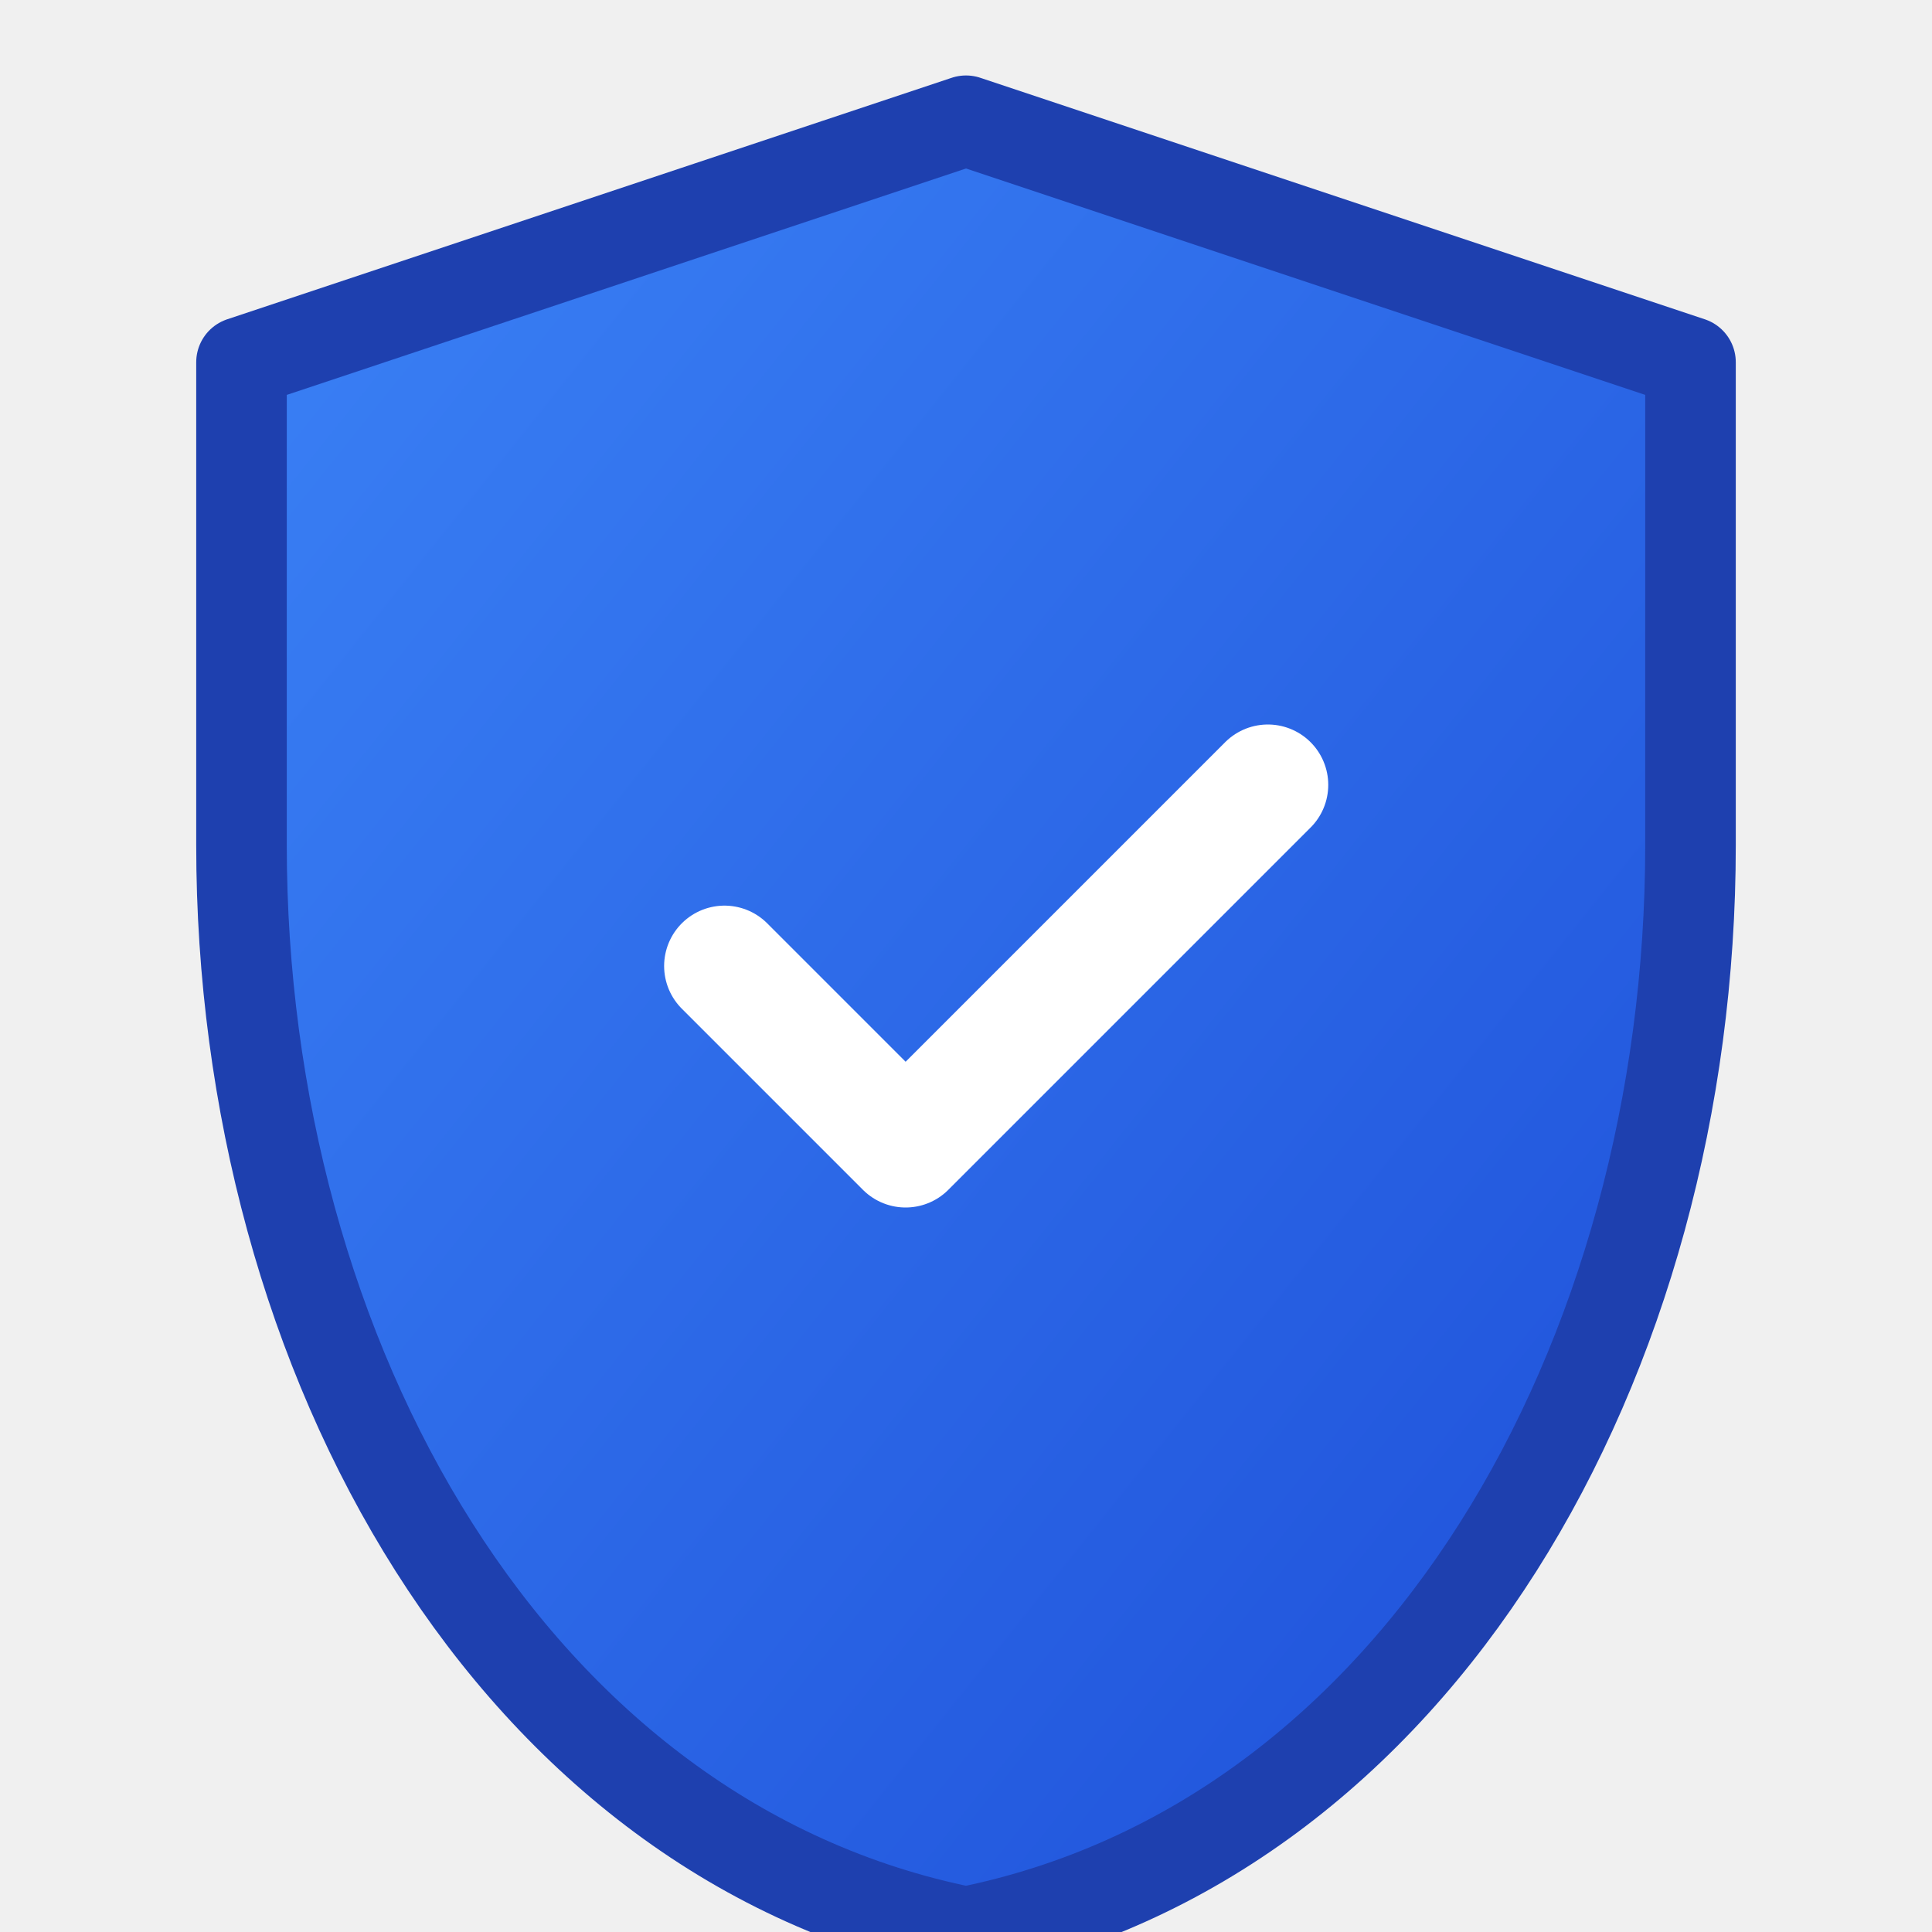
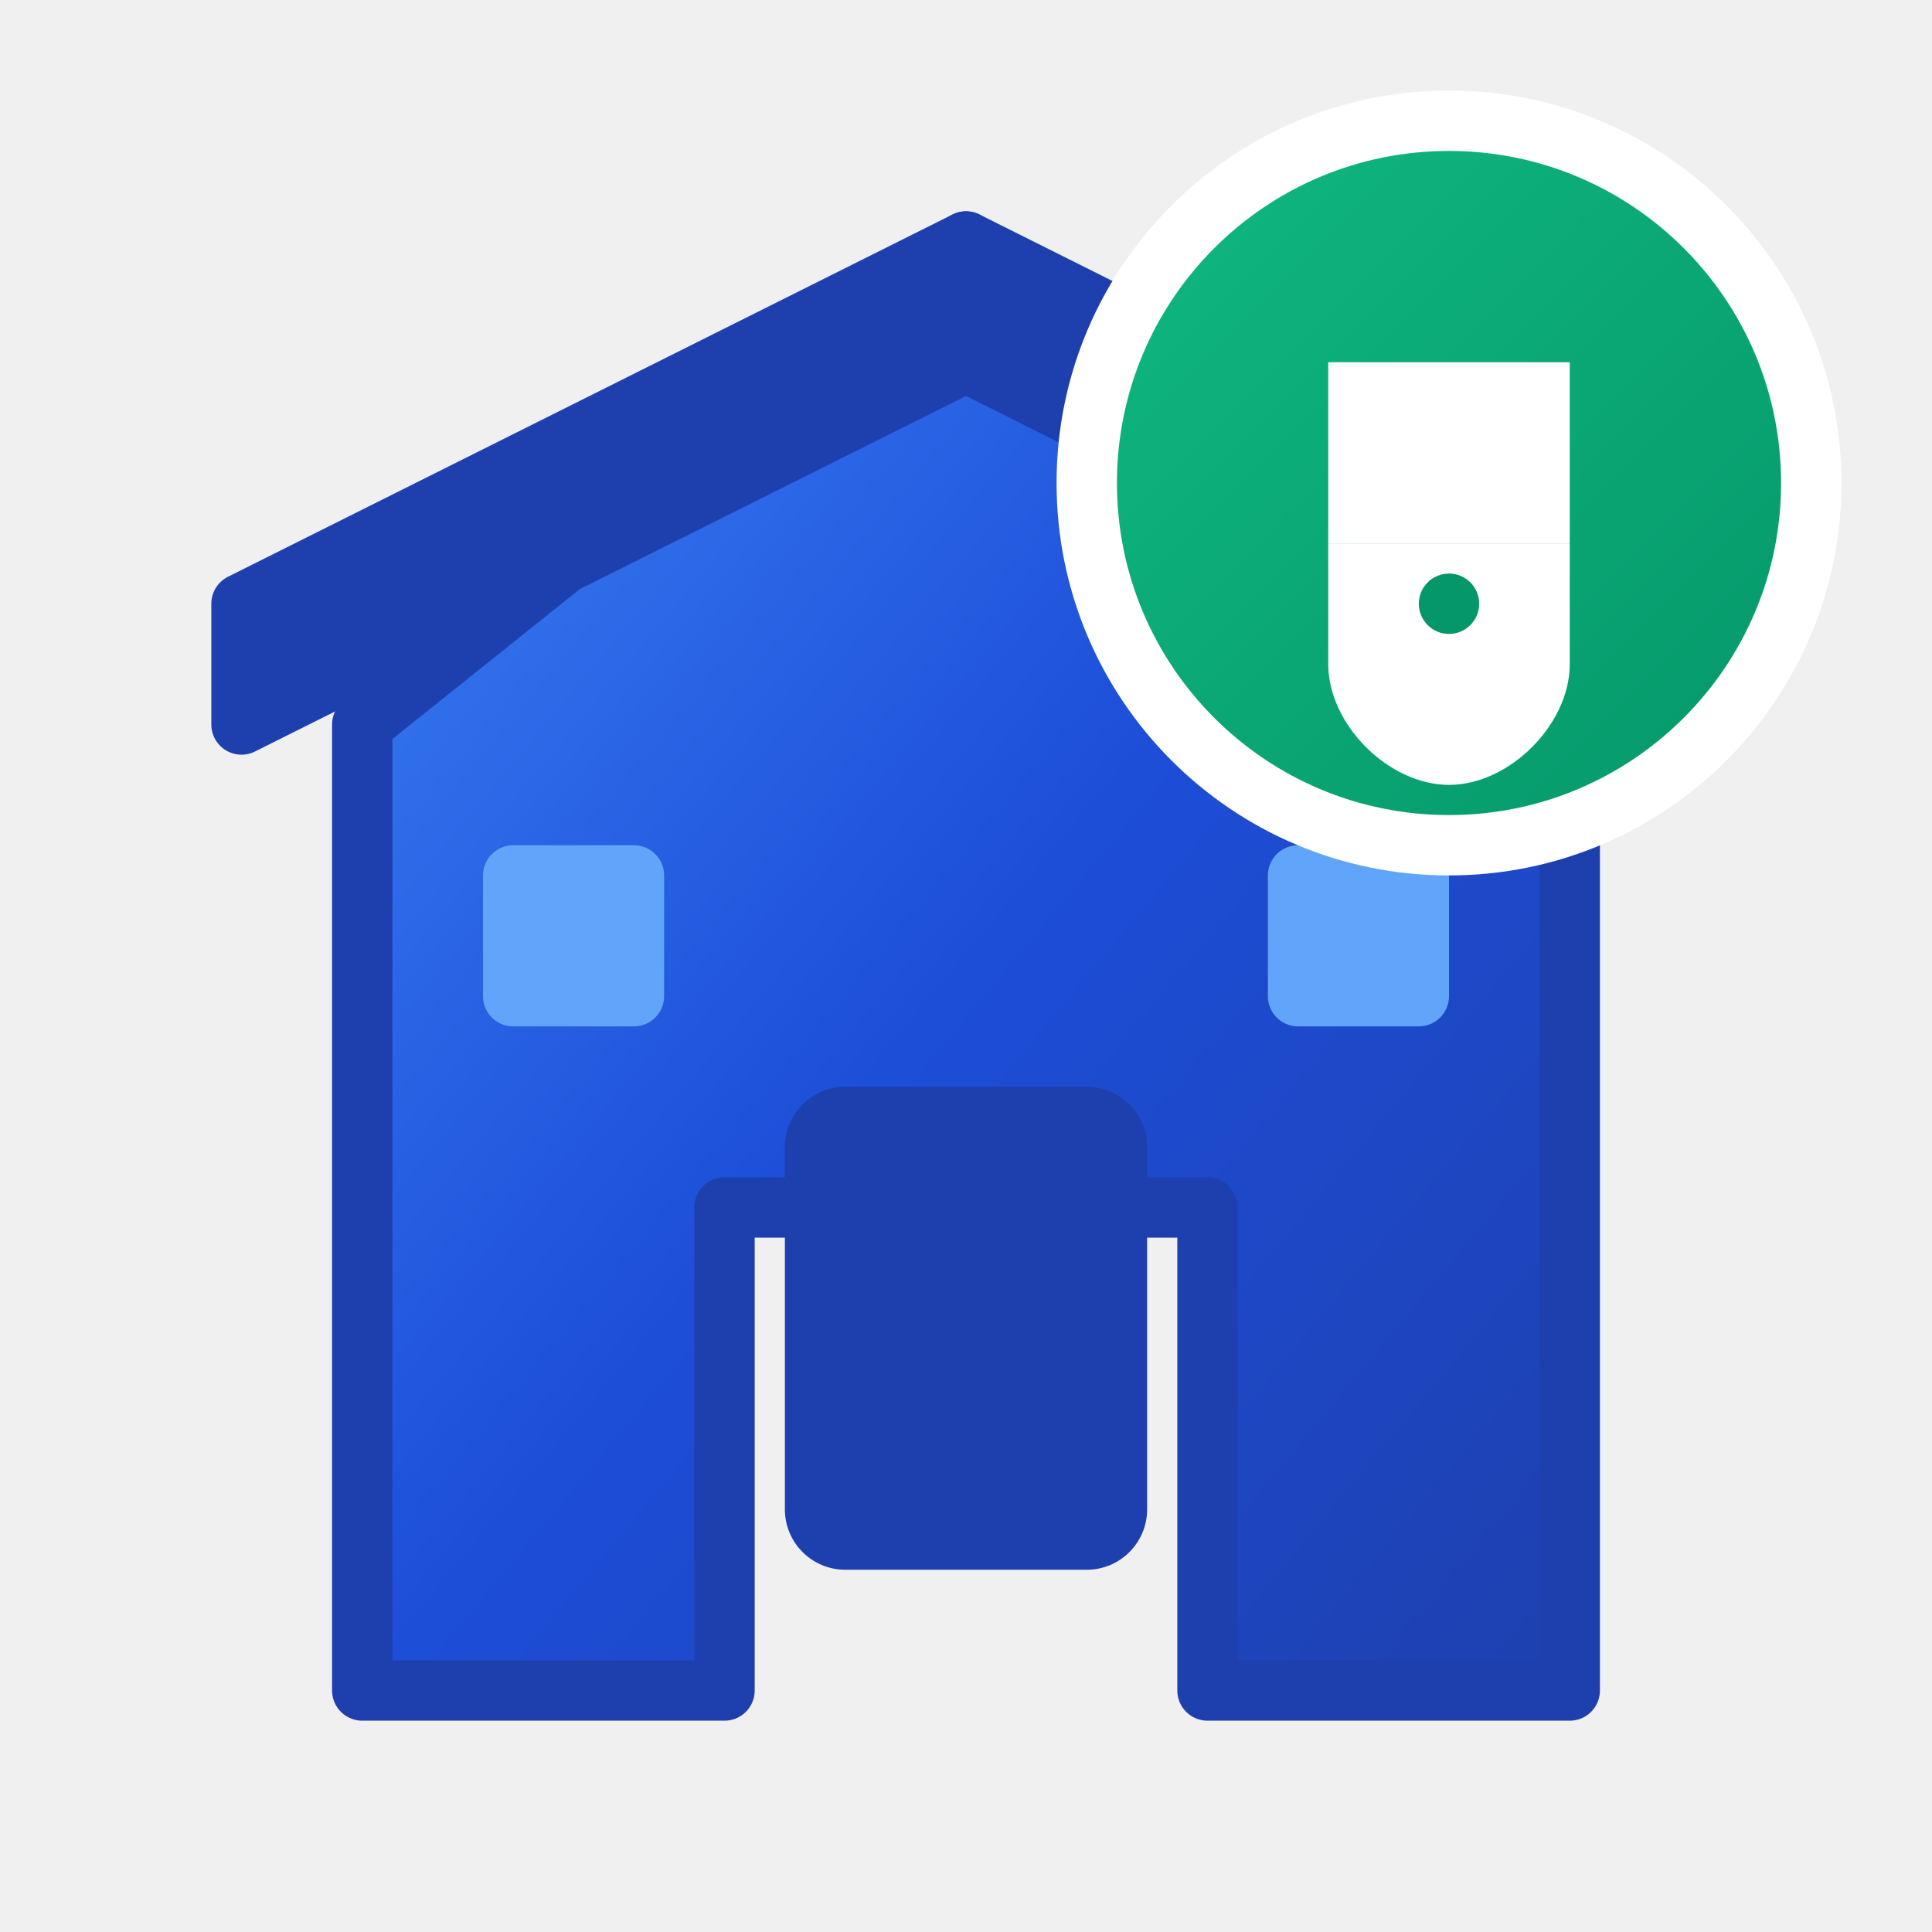
<svg xmlns="http://www.w3.org/2000/svg" width="32" height="32" viewBox="0 0 32 32" fill="none">
  <defs>
-     <linearGradient id="shieldGradient" x1="0%" y1="0%" x2="100%" y2="100%">
+     <linearGradient id="houseGradient" x1="0%" y1="0%" x2="100%" y2="100%">
      <stop offset="0%" style="stop-color:#3b82f6;stop-opacity:1" />
-       <stop offset="100%" style="stop-color:#1d4ed8;stop-opacity:1" />
+       <stop offset="50%" style="stop-color:#1d4ed8;stop-opacity:1" />
+       <stop offset="100%" style="stop-color:#1e40af;stop-opacity:1" />
+     </linearGradient>
+     <linearGradient id="lockGradient" x1="0%" y1="0%" x2="100%" y2="100%">
+       <stop offset="0%" style="stop-color:#10b981;stop-opacity:1" />
+       <stop offset="100%" style="stop-color:#059669;stop-opacity:1" />
    </linearGradient>
  </defs>
-   <path d="M16 2L4 6v8c0 8.5 4.5 16.5 12 18 7.5-1.5 12-9.5 12-18V6L16 2z" fill="url(#shieldGradient)" stroke="#1e40af" stroke-width="1.5" stroke-linejoin="round" />
-   <path d="M12 16l3 3 6-6" stroke="white" stroke-width="2" stroke-linecap="round" stroke-linejoin="round" fill="none" />
+   <path d="M16 4L6 12v16h6v-8h8v8h6V12L16 4z" fill="url(#houseGradient)" stroke="#1e40af" stroke-width="1" stroke-linejoin="round" />
+   <path d="M16 4L4 10v2L16 6L28 12v-2L16 4z" fill="#1e40af" stroke="#1e40af" stroke-width="1" stroke-linejoin="round" />
+   <rect x="13" y="18" width="6" height="8" fill="#1e40af" rx="1" />
+   <rect x="8" y="14" width="3" height="3" fill="#60a5fa" rx="0.5" />
+   <rect x="21" y="14" width="3" height="3" fill="#60a5fa" rx="0.5" />
+   <circle cx="24" cy="8" r="6" fill="url(#lockGradient)" stroke="white" stroke-width="1" />
+   <path d="M22 6h4v3h-4v-3z" fill="white" />
+   <path d="M22 9h4v2c0 1-1 2-2 2s-2-1-2-2V9z" fill="white" />
+   <circle cx="24" cy="10" r="0.5" fill="#059669" />
</svg>
